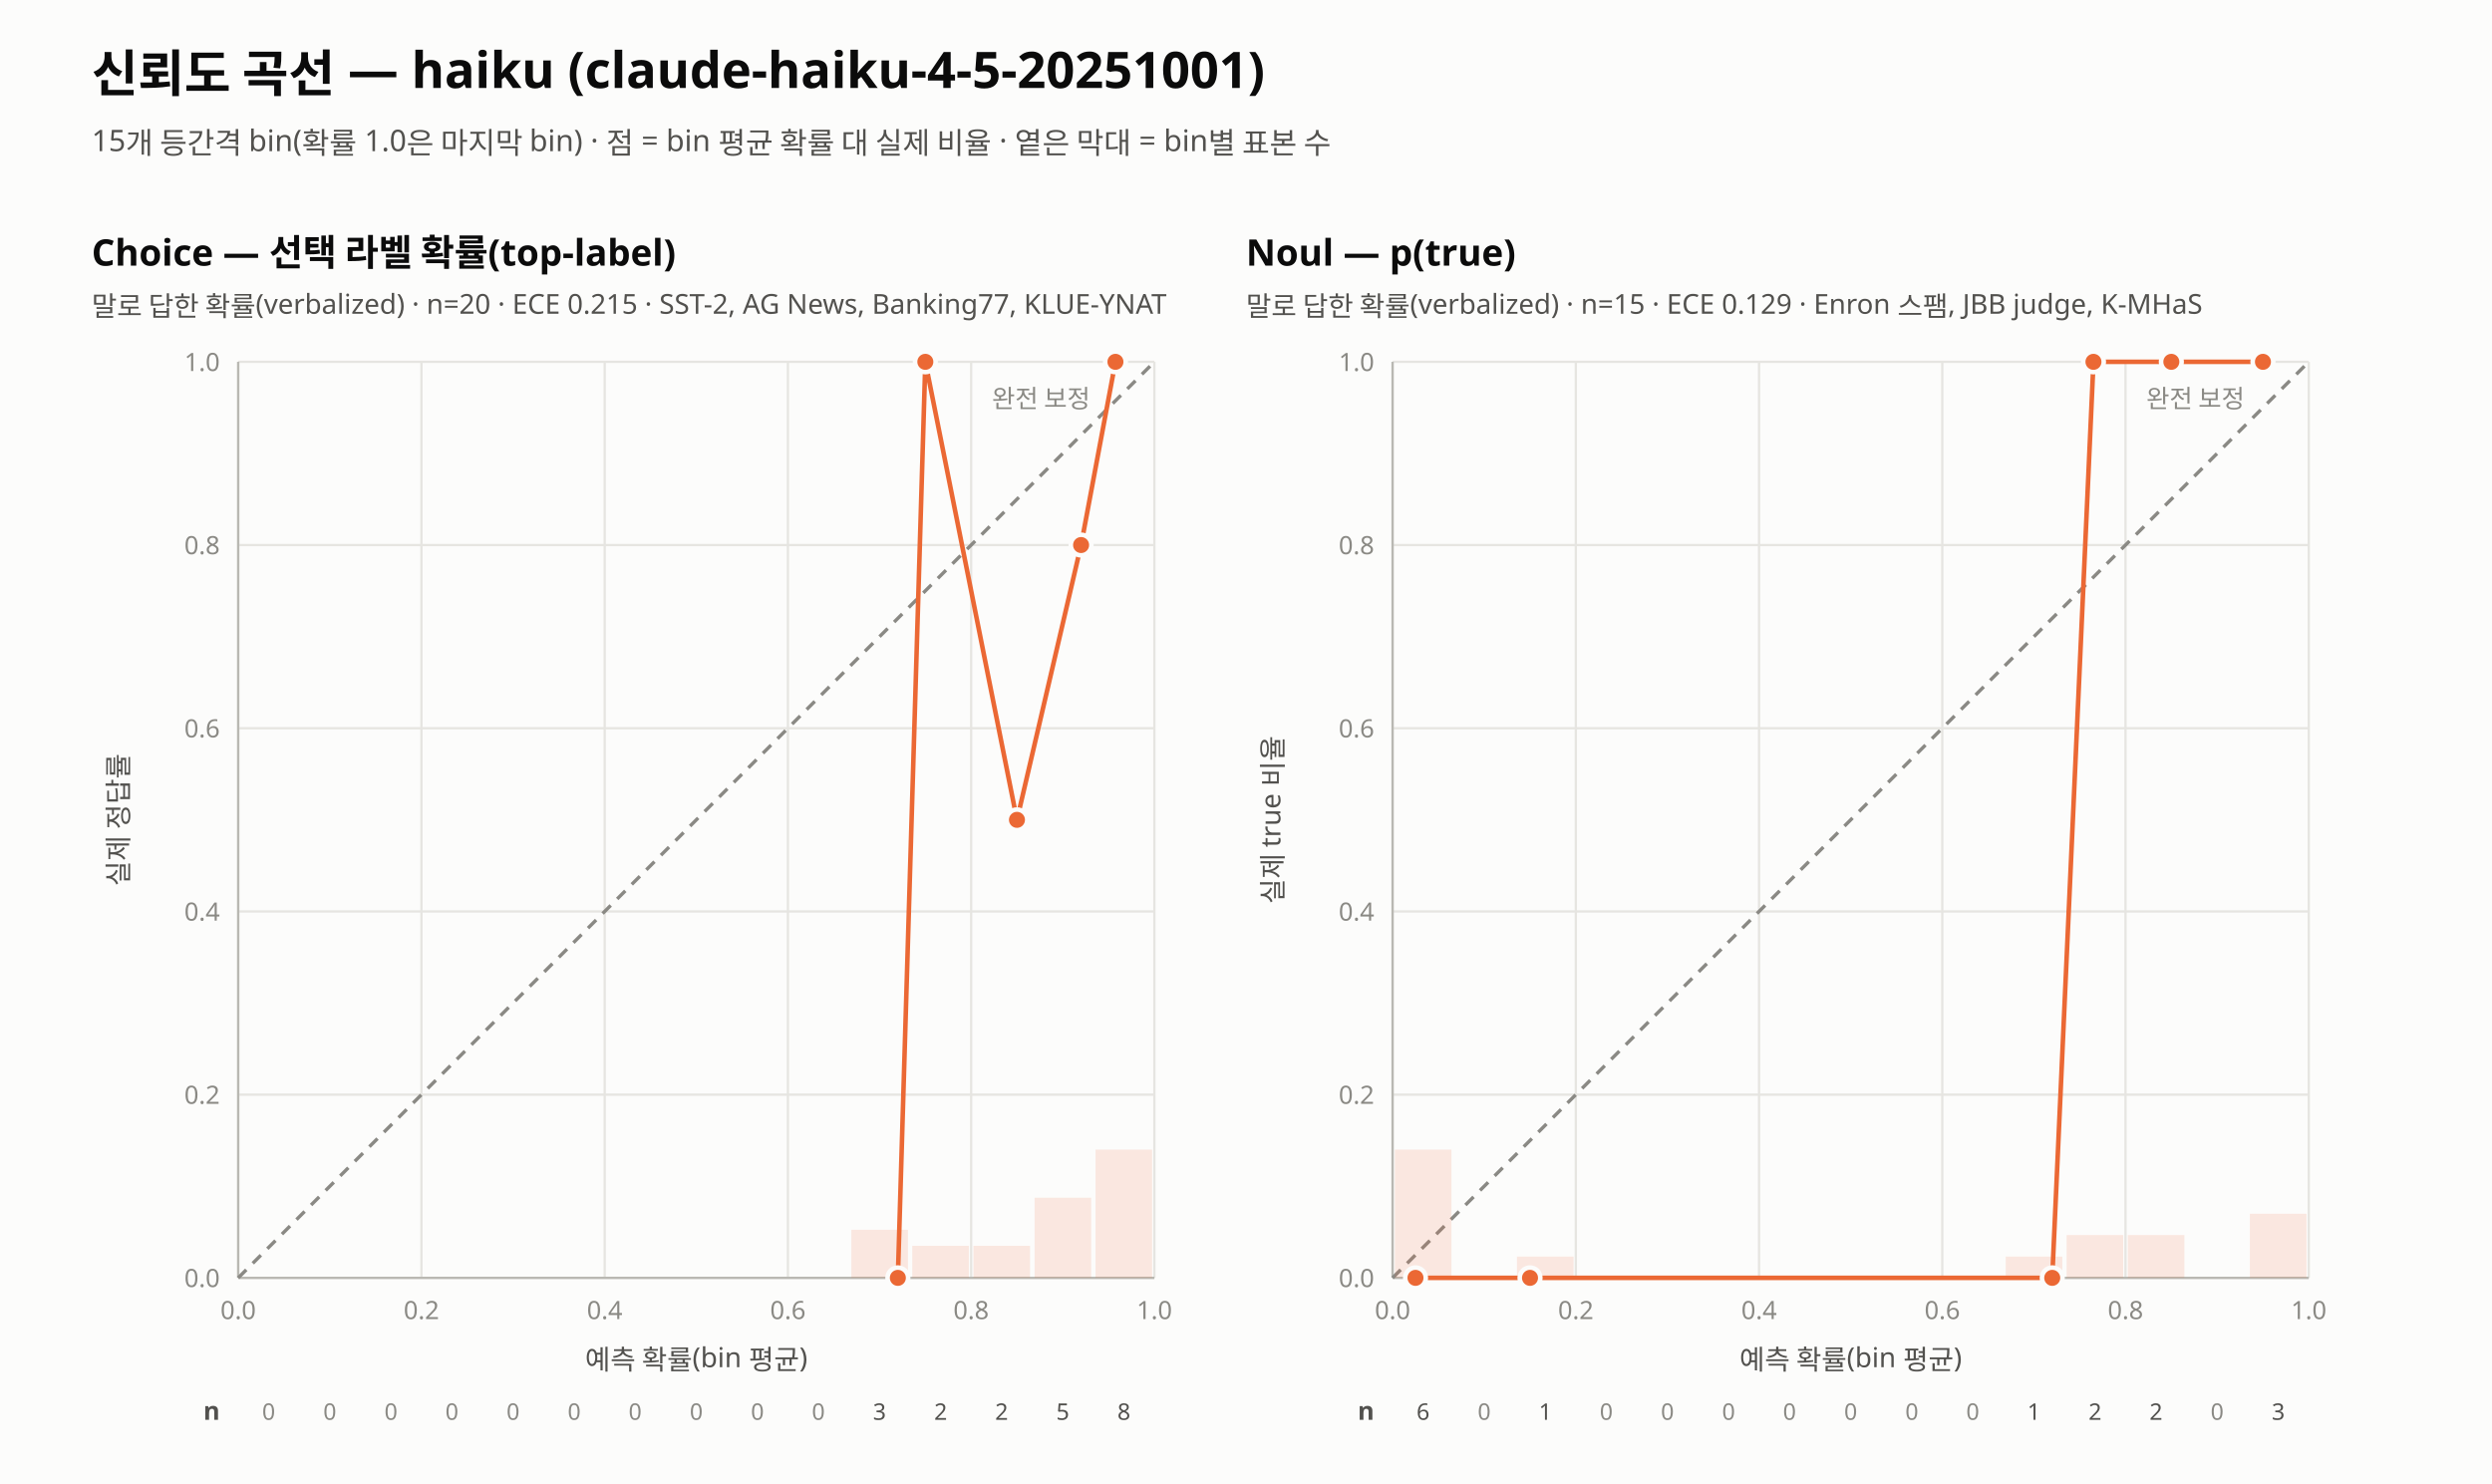
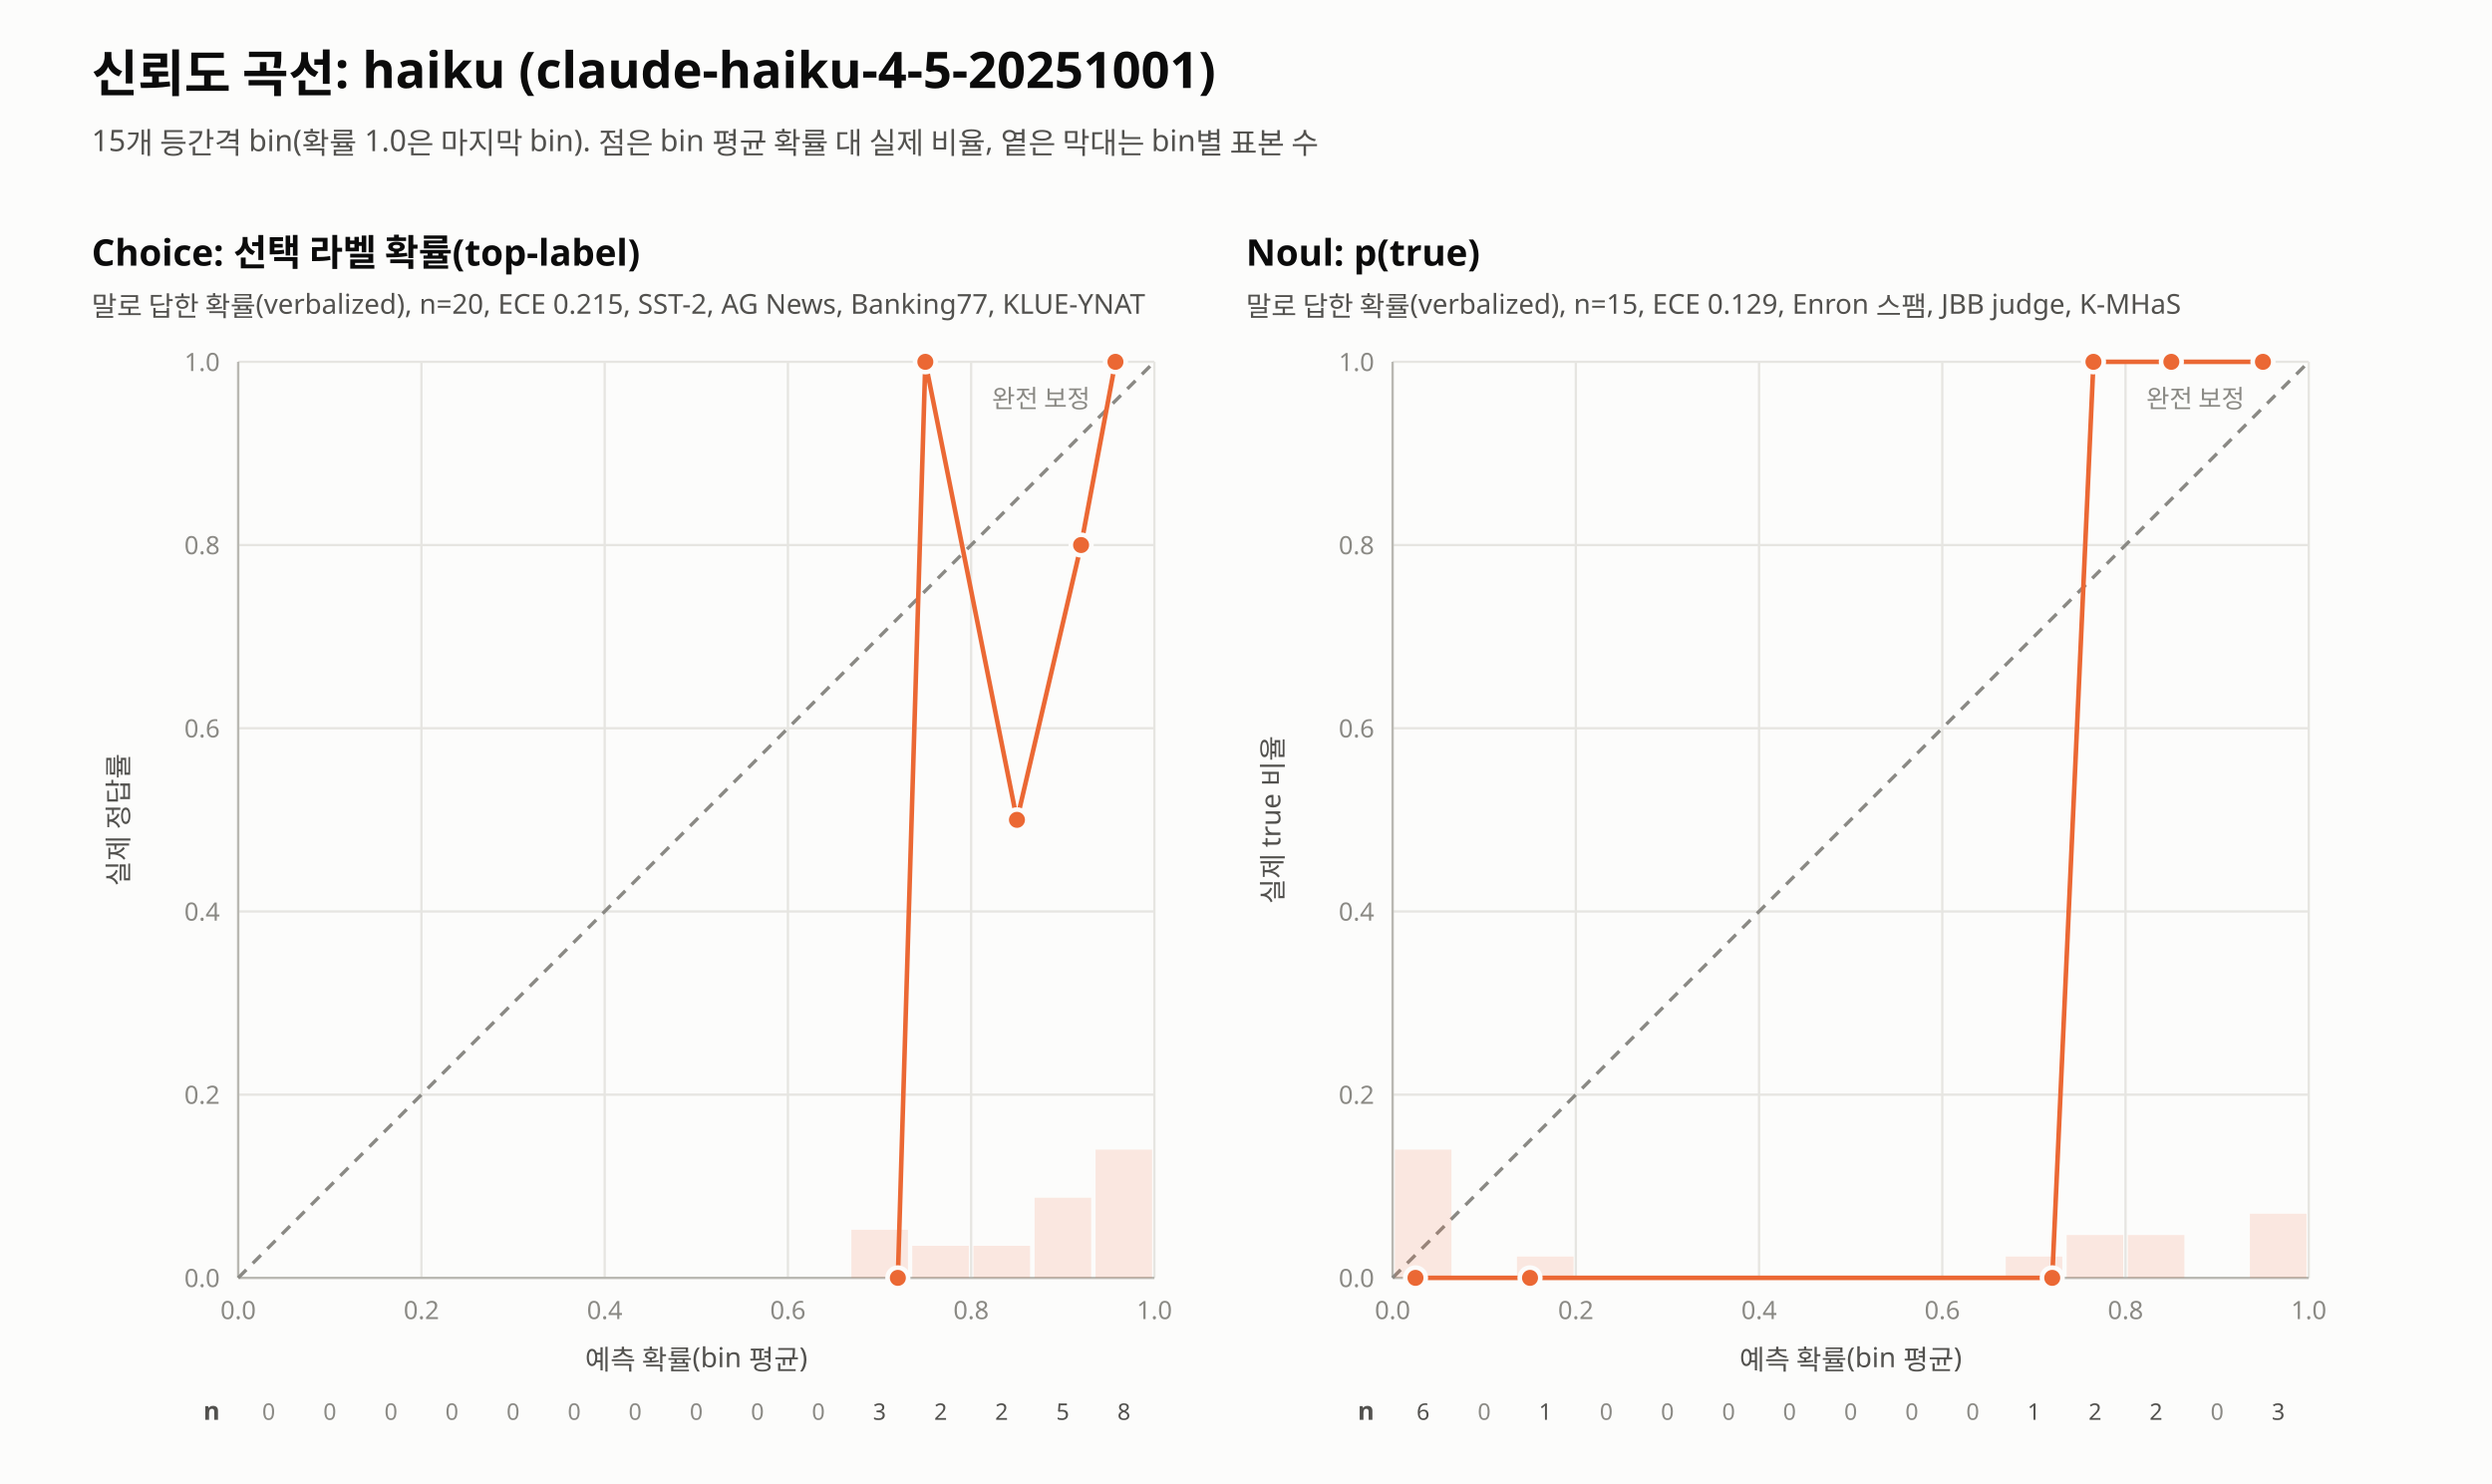
<svg xmlns="http://www.w3.org/2000/svg" width="1088" height="648" viewBox="0 0 1088 648">
  <rect width="1088" height="648" fill="#fcfcfb" />
-   <text x="40" y="40" font-family="Pretendard" font-size="22" font-weight="700" fill="#0b0b0b" text-anchor="start">신뢰도 곡선 — haiku (claude-haiku-4-5-20251001)</text>
-   <text x="40" y="66" font-family="Pretendard" font-size="13" font-weight="400" fill="#52514e" text-anchor="start">15개 등간격 bin(확률 1.0은 마지막 bin) · 점 = bin 평균 확률 대 실제 비율 · 옅은 막대 = bin별 표본 수</text>
-   <text x="40" y="116" font-family="Pretendard" font-size="16" font-weight="700" fill="#0b0b0b" text-anchor="start">Choice — 선택 라벨 확률(top-label)</text>
-   <text x="40" y="138" font-family="Pretendard" font-size="12" font-weight="400" fill="#52514e" text-anchor="start">말로 답한 확률(verbalized) · n=20 · ECE 0.215 · SST-2, AG News, Banking77, KLUE-YNAT</text>
+   <text x="40" y="40" font-family="Pretendard" font-size="22" font-weight="700" fill="#0b0b0b" text-anchor="start">신뢰도 곡선: haiku (claude-haiku-4-5-20251001)</text>
+   <text x="40" y="66" font-family="Pretendard" font-size="13" font-weight="400" fill="#52514e" text-anchor="start">15개 등간격 bin(확률 1.0은 마지막 bin). 점은 bin 평균 확률 대 실제 비율, 옅은 막대는 bin별 표본 수</text>
+   <text x="40" y="116" font-family="Pretendard" font-size="16" font-weight="700" fill="#0b0b0b" text-anchor="start">Choice: 선택 라벨 확률(top-label)</text>
+   <text x="40" y="138" font-family="Pretendard" font-size="12" font-weight="400" fill="#52514e" text-anchor="start">말로 답한 확률(verbalized), n=20, ECE 0.215, SST-2, AG News, Banking77, KLUE-YNAT</text>
  <line x1="104" y1="558" x2="504" y2="558" stroke="#e6e5e1" stroke-width="1" />
  <line x1="104" y1="158" x2="104" y2="558" stroke="#e6e5e1" stroke-width="1" />
  <text x="96" y="562" font-family="Pretendard" font-size="11" font-weight="400" fill="#8a8984" text-anchor="end">0.0</text>
  <text x="104" y="576" font-family="Pretendard" font-size="11" font-weight="400" fill="#8a8984" text-anchor="middle">0.0</text>
  <line x1="104" y1="478" x2="504" y2="478" stroke="#e6e5e1" stroke-width="1" />
  <line x1="184" y1="158" x2="184" y2="558" stroke="#e6e5e1" stroke-width="1" />
  <text x="96" y="482" font-family="Pretendard" font-size="11" font-weight="400" fill="#8a8984" text-anchor="end">0.2</text>
  <text x="184" y="576" font-family="Pretendard" font-size="11" font-weight="400" fill="#8a8984" text-anchor="middle">0.2</text>
  <line x1="104" y1="398" x2="504" y2="398" stroke="#e6e5e1" stroke-width="1" />
  <line x1="264" y1="158" x2="264" y2="558" stroke="#e6e5e1" stroke-width="1" />
  <text x="96" y="402" font-family="Pretendard" font-size="11" font-weight="400" fill="#8a8984" text-anchor="end">0.4</text>
  <text x="264" y="576" font-family="Pretendard" font-size="11" font-weight="400" fill="#8a8984" text-anchor="middle">0.4</text>
  <line x1="104" y1="318" x2="504" y2="318" stroke="#e6e5e1" stroke-width="1" />
  <line x1="344" y1="158" x2="344" y2="558" stroke="#e6e5e1" stroke-width="1" />
  <text x="96" y="322" font-family="Pretendard" font-size="11" font-weight="400" fill="#8a8984" text-anchor="end">0.6</text>
  <text x="344" y="576" font-family="Pretendard" font-size="11" font-weight="400" fill="#8a8984" text-anchor="middle">0.6</text>
  <line x1="104" y1="238" x2="504" y2="238" stroke="#e6e5e1" stroke-width="1" />
  <line x1="424" y1="158" x2="424" y2="558" stroke="#e6e5e1" stroke-width="1" />
  <text x="96" y="242" font-family="Pretendard" font-size="11" font-weight="400" fill="#8a8984" text-anchor="end">0.8</text>
  <text x="424" y="576" font-family="Pretendard" font-size="11" font-weight="400" fill="#8a8984" text-anchor="middle">0.8</text>
  <line x1="104" y1="158" x2="504" y2="158" stroke="#e6e5e1" stroke-width="1" />
  <line x1="504" y1="158" x2="504" y2="558" stroke="#e6e5e1" stroke-width="1" />
  <text x="96" y="162" font-family="Pretendard" font-size="11" font-weight="400" fill="#8a8984" text-anchor="end">1.0</text>
  <text x="504" y="576" font-family="Pretendard" font-size="11" font-weight="400" fill="#8a8984" text-anchor="middle">1.0</text>
  <line x1="104" y1="558" x2="504" y2="558" stroke="#b9b8b2" stroke-width="1" />
  <line x1="104" y1="158" x2="104" y2="558" stroke="#b9b8b2" stroke-width="1" />
  <line x1="104" y1="558" x2="504" y2="158" stroke="#8a8984" stroke-width="1.5" stroke-dasharray="5 4" />
  <text x="476" y="178" font-family="Pretendard" font-size="11" font-weight="400" fill="#8a8984" text-anchor="end">완전 보정</text>
  <text x="304" y="598" font-family="Pretendard" font-size="12" font-weight="400" fill="#52514e" text-anchor="middle">예측 확률(bin 평균)</text>
  <text x="56" y="358" font-family="Pretendard" font-size="12" font-weight="400" fill="#52514e" text-anchor="middle" transform="rotate(-90 56 358)">실제 정답률</text>
  <text x="96" y="620" font-family="Pretendard" font-size="11" font-weight="600" fill="#52514e" text-anchor="end">n</text>
  <text x="117.3" y="620" font-family="Pretendard" font-size="10" font-weight="400" fill="#8a8984" text-anchor="middle">0</text>
  <text x="144" y="620" font-family="Pretendard" font-size="10" font-weight="400" fill="#8a8984" text-anchor="middle">0</text>
  <text x="170.7" y="620" font-family="Pretendard" font-size="10" font-weight="400" fill="#8a8984" text-anchor="middle">0</text>
  <text x="197.3" y="620" font-family="Pretendard" font-size="10" font-weight="400" fill="#8a8984" text-anchor="middle">0</text>
  <text x="224" y="620" font-family="Pretendard" font-size="10" font-weight="400" fill="#8a8984" text-anchor="middle">0</text>
  <text x="250.7" y="620" font-family="Pretendard" font-size="10" font-weight="400" fill="#8a8984" text-anchor="middle">0</text>
  <text x="277.3" y="620" font-family="Pretendard" font-size="10" font-weight="400" fill="#8a8984" text-anchor="middle">0</text>
  <text x="304" y="620" font-family="Pretendard" font-size="10" font-weight="400" fill="#8a8984" text-anchor="middle">0</text>
  <text x="330.7" y="620" font-family="Pretendard" font-size="10" font-weight="400" fill="#8a8984" text-anchor="middle">0</text>
  <text x="357.3" y="620" font-family="Pretendard" font-size="10" font-weight="400" fill="#8a8984" text-anchor="middle">0</text>
  <text x="384" y="620" font-family="Pretendard" font-size="10" font-weight="400" fill="#52514e" text-anchor="middle">3</text>
  <rect x="371.7" y="537" width="24.7" height="21" fill="#eb6834" fill-opacity="0.14" />
  <text x="410.7" y="620" font-family="Pretendard" font-size="10" font-weight="400" fill="#52514e" text-anchor="middle">2</text>
  <rect x="398.3" y="544" width="24.7" height="14" fill="#eb6834" fill-opacity="0.14" />
  <text x="437.3" y="620" font-family="Pretendard" font-size="10" font-weight="400" fill="#52514e" text-anchor="middle">2</text>
  <rect x="425" y="544" width="24.7" height="14" fill="#eb6834" fill-opacity="0.14" />
  <text x="464" y="620" font-family="Pretendard" font-size="10" font-weight="400" fill="#52514e" text-anchor="middle">5</text>
  <rect x="451.7" y="523" width="24.7" height="35" fill="#eb6834" fill-opacity="0.14" />
  <text x="490.7" y="620" font-family="Pretendard" font-size="10" font-weight="400" fill="#52514e" text-anchor="middle">8</text>
  <rect x="478.3" y="502" width="24.7" height="56" fill="#eb6834" fill-opacity="0.14" />
  <polyline points="392,558 404,158 444,358 472,238 487,158" fill="none" stroke="#eb6834" stroke-width="2" />
  <circle cx="392" cy="558" r="4.5" fill="#eb6834" stroke="#fcfcfb" stroke-width="2" />
  <circle cx="404" cy="158" r="4.5" fill="#eb6834" stroke="#fcfcfb" stroke-width="2" />
  <circle cx="444" cy="358" r="4.5" fill="#eb6834" stroke="#fcfcfb" stroke-width="2" />
  <circle cx="472" cy="238" r="4.5" fill="#eb6834" stroke="#fcfcfb" stroke-width="2" />
  <circle cx="487" cy="158" r="4.5" fill="#eb6834" stroke="#fcfcfb" stroke-width="2" />
-   <text x="544" y="116" font-family="Pretendard" font-size="16" font-weight="700" fill="#0b0b0b" text-anchor="start">Noul — p(true)</text>
-   <text x="544" y="138" font-family="Pretendard" font-size="12" font-weight="400" fill="#52514e" text-anchor="start">말로 답한 확률(verbalized) · n=15 · ECE 0.129 · Enron 스팸, JBB judge, K-MHaS</text>
+   <text x="544" y="116" font-family="Pretendard" font-size="16" font-weight="700" fill="#0b0b0b" text-anchor="start">Noul: p(true)</text>
+   <text x="544" y="138" font-family="Pretendard" font-size="12" font-weight="400" fill="#52514e" text-anchor="start">말로 답한 확률(verbalized), n=15, ECE 0.129, Enron 스팸, JBB judge, K-MHaS</text>
  <line x1="608" y1="558" x2="1008" y2="558" stroke="#e6e5e1" stroke-width="1" />
  <line x1="608" y1="158" x2="608" y2="558" stroke="#e6e5e1" stroke-width="1" />
  <text x="600" y="562" font-family="Pretendard" font-size="11" font-weight="400" fill="#8a8984" text-anchor="end">0.0</text>
  <text x="608" y="576" font-family="Pretendard" font-size="11" font-weight="400" fill="#8a8984" text-anchor="middle">0.0</text>
  <line x1="608" y1="478" x2="1008" y2="478" stroke="#e6e5e1" stroke-width="1" />
  <line x1="688" y1="158" x2="688" y2="558" stroke="#e6e5e1" stroke-width="1" />
  <text x="600" y="482" font-family="Pretendard" font-size="11" font-weight="400" fill="#8a8984" text-anchor="end">0.2</text>
  <text x="688" y="576" font-family="Pretendard" font-size="11" font-weight="400" fill="#8a8984" text-anchor="middle">0.2</text>
  <line x1="608" y1="398" x2="1008" y2="398" stroke="#e6e5e1" stroke-width="1" />
  <line x1="768" y1="158" x2="768" y2="558" stroke="#e6e5e1" stroke-width="1" />
  <text x="600" y="402" font-family="Pretendard" font-size="11" font-weight="400" fill="#8a8984" text-anchor="end">0.4</text>
  <text x="768" y="576" font-family="Pretendard" font-size="11" font-weight="400" fill="#8a8984" text-anchor="middle">0.4</text>
  <line x1="608" y1="318" x2="1008" y2="318" stroke="#e6e5e1" stroke-width="1" />
  <line x1="848" y1="158" x2="848" y2="558" stroke="#e6e5e1" stroke-width="1" />
  <text x="600" y="322" font-family="Pretendard" font-size="11" font-weight="400" fill="#8a8984" text-anchor="end">0.6</text>
  <text x="848" y="576" font-family="Pretendard" font-size="11" font-weight="400" fill="#8a8984" text-anchor="middle">0.6</text>
  <line x1="608" y1="238" x2="1008" y2="238" stroke="#e6e5e1" stroke-width="1" />
  <line x1="928" y1="158" x2="928" y2="558" stroke="#e6e5e1" stroke-width="1" />
  <text x="600" y="242" font-family="Pretendard" font-size="11" font-weight="400" fill="#8a8984" text-anchor="end">0.8</text>
  <text x="928" y="576" font-family="Pretendard" font-size="11" font-weight="400" fill="#8a8984" text-anchor="middle">0.8</text>
  <line x1="608" y1="158" x2="1008" y2="158" stroke="#e6e5e1" stroke-width="1" />
  <line x1="1008" y1="158" x2="1008" y2="558" stroke="#e6e5e1" stroke-width="1" />
  <text x="600" y="162" font-family="Pretendard" font-size="11" font-weight="400" fill="#8a8984" text-anchor="end">1.0</text>
  <text x="1008" y="576" font-family="Pretendard" font-size="11" font-weight="400" fill="#8a8984" text-anchor="middle">1.0</text>
  <line x1="608" y1="558" x2="1008" y2="558" stroke="#b9b8b2" stroke-width="1" />
  <line x1="608" y1="158" x2="608" y2="558" stroke="#b9b8b2" stroke-width="1" />
  <line x1="608" y1="558" x2="1008" y2="158" stroke="#8a8984" stroke-width="1.5" stroke-dasharray="5 4" />
  <text x="980" y="178" font-family="Pretendard" font-size="11" font-weight="400" fill="#8a8984" text-anchor="end">완전 보정</text>
  <text x="808" y="598" font-family="Pretendard" font-size="12" font-weight="400" fill="#52514e" text-anchor="middle">예측 확률(bin 평균)</text>
  <text x="560" y="358" font-family="Pretendard" font-size="12" font-weight="400" fill="#52514e" text-anchor="middle" transform="rotate(-90 560 358)">실제 true 비율</text>
  <text x="600" y="620" font-family="Pretendard" font-size="11" font-weight="600" fill="#52514e" text-anchor="end">n</text>
  <text x="621.3" y="620" font-family="Pretendard" font-size="10" font-weight="400" fill="#52514e" text-anchor="middle">6</text>
  <rect x="609" y="502" width="24.7" height="56" fill="#eb6834" fill-opacity="0.14" />
  <text x="648" y="620" font-family="Pretendard" font-size="10" font-weight="400" fill="#8a8984" text-anchor="middle">0</text>
  <text x="674.7" y="620" font-family="Pretendard" font-size="10" font-weight="400" fill="#52514e" text-anchor="middle">1</text>
  <rect x="662.3" y="548.7" width="24.7" height="9.3" fill="#eb6834" fill-opacity="0.14" />
  <text x="701.3" y="620" font-family="Pretendard" font-size="10" font-weight="400" fill="#8a8984" text-anchor="middle">0</text>
  <text x="728" y="620" font-family="Pretendard" font-size="10" font-weight="400" fill="#8a8984" text-anchor="middle">0</text>
  <text x="754.7" y="620" font-family="Pretendard" font-size="10" font-weight="400" fill="#8a8984" text-anchor="middle">0</text>
  <text x="781.3" y="620" font-family="Pretendard" font-size="10" font-weight="400" fill="#8a8984" text-anchor="middle">0</text>
  <text x="808" y="620" font-family="Pretendard" font-size="10" font-weight="400" fill="#8a8984" text-anchor="middle">0</text>
  <text x="834.7" y="620" font-family="Pretendard" font-size="10" font-weight="400" fill="#8a8984" text-anchor="middle">0</text>
  <text x="861.3" y="620" font-family="Pretendard" font-size="10" font-weight="400" fill="#8a8984" text-anchor="middle">0</text>
  <text x="888" y="620" font-family="Pretendard" font-size="10" font-weight="400" fill="#52514e" text-anchor="middle">1</text>
  <rect x="875.7" y="548.7" width="24.7" height="9.3" fill="#eb6834" fill-opacity="0.14" />
  <text x="914.7" y="620" font-family="Pretendard" font-size="10" font-weight="400" fill="#52514e" text-anchor="middle">2</text>
  <rect x="902.3" y="539.3" width="24.7" height="18.7" fill="#eb6834" fill-opacity="0.14" />
  <text x="941.3" y="620" font-family="Pretendard" font-size="10" font-weight="400" fill="#52514e" text-anchor="middle">2</text>
  <rect x="929" y="539.3" width="24.7" height="18.7" fill="#eb6834" fill-opacity="0.14" />
  <text x="968" y="620" font-family="Pretendard" font-size="10" font-weight="400" fill="#8a8984" text-anchor="middle">0</text>
  <text x="994.7" y="620" font-family="Pretendard" font-size="10" font-weight="400" fill="#52514e" text-anchor="middle">3</text>
  <rect x="982.3" y="530" width="24.7" height="28" fill="#eb6834" fill-opacity="0.14" />
  <polyline points="618,558 668,558 896,558 914,158 948,158 988,158" fill="none" stroke="#eb6834" stroke-width="2" />
  <circle cx="618" cy="558" r="4.5" fill="#eb6834" stroke="#fcfcfb" stroke-width="2" />
  <circle cx="668" cy="558" r="4.5" fill="#eb6834" stroke="#fcfcfb" stroke-width="2" />
  <circle cx="896" cy="558" r="4.5" fill="#eb6834" stroke="#fcfcfb" stroke-width="2" />
  <circle cx="914" cy="158" r="4.5" fill="#eb6834" stroke="#fcfcfb" stroke-width="2" />
  <circle cx="948" cy="158" r="4.5" fill="#eb6834" stroke="#fcfcfb" stroke-width="2" />
  <circle cx="988" cy="158" r="4.5" fill="#eb6834" stroke="#fcfcfb" stroke-width="2" />
</svg>
